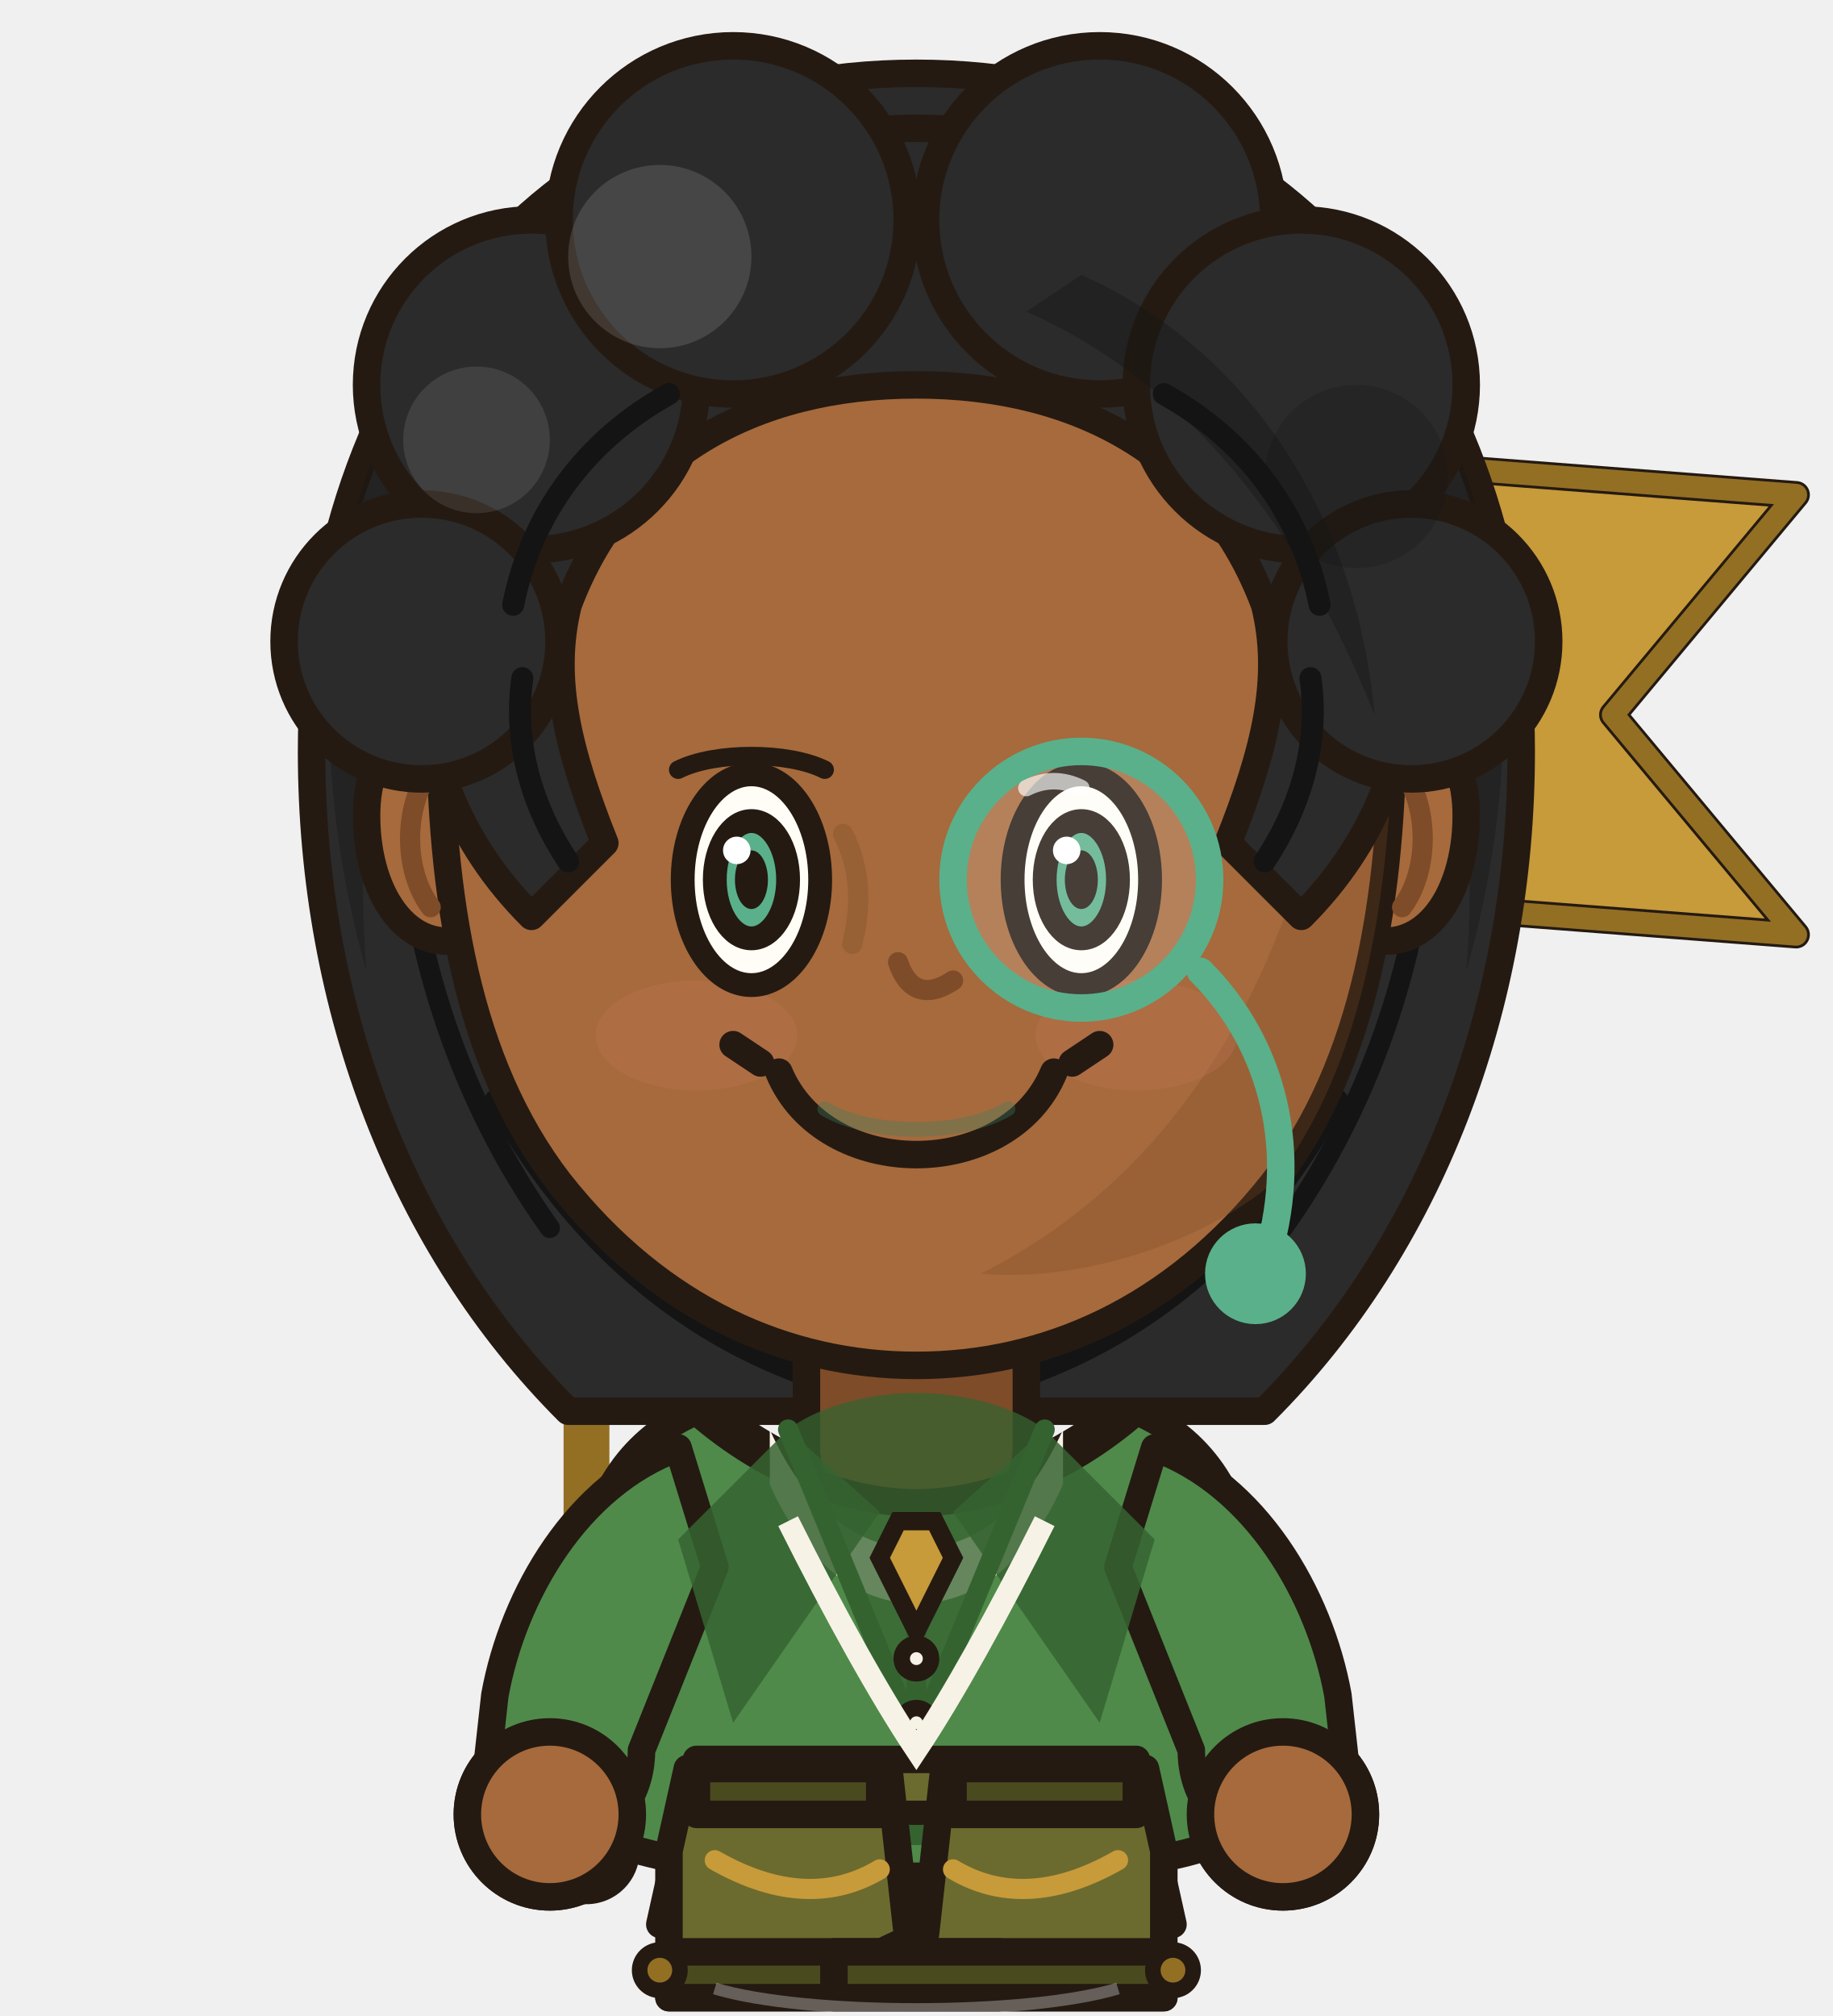
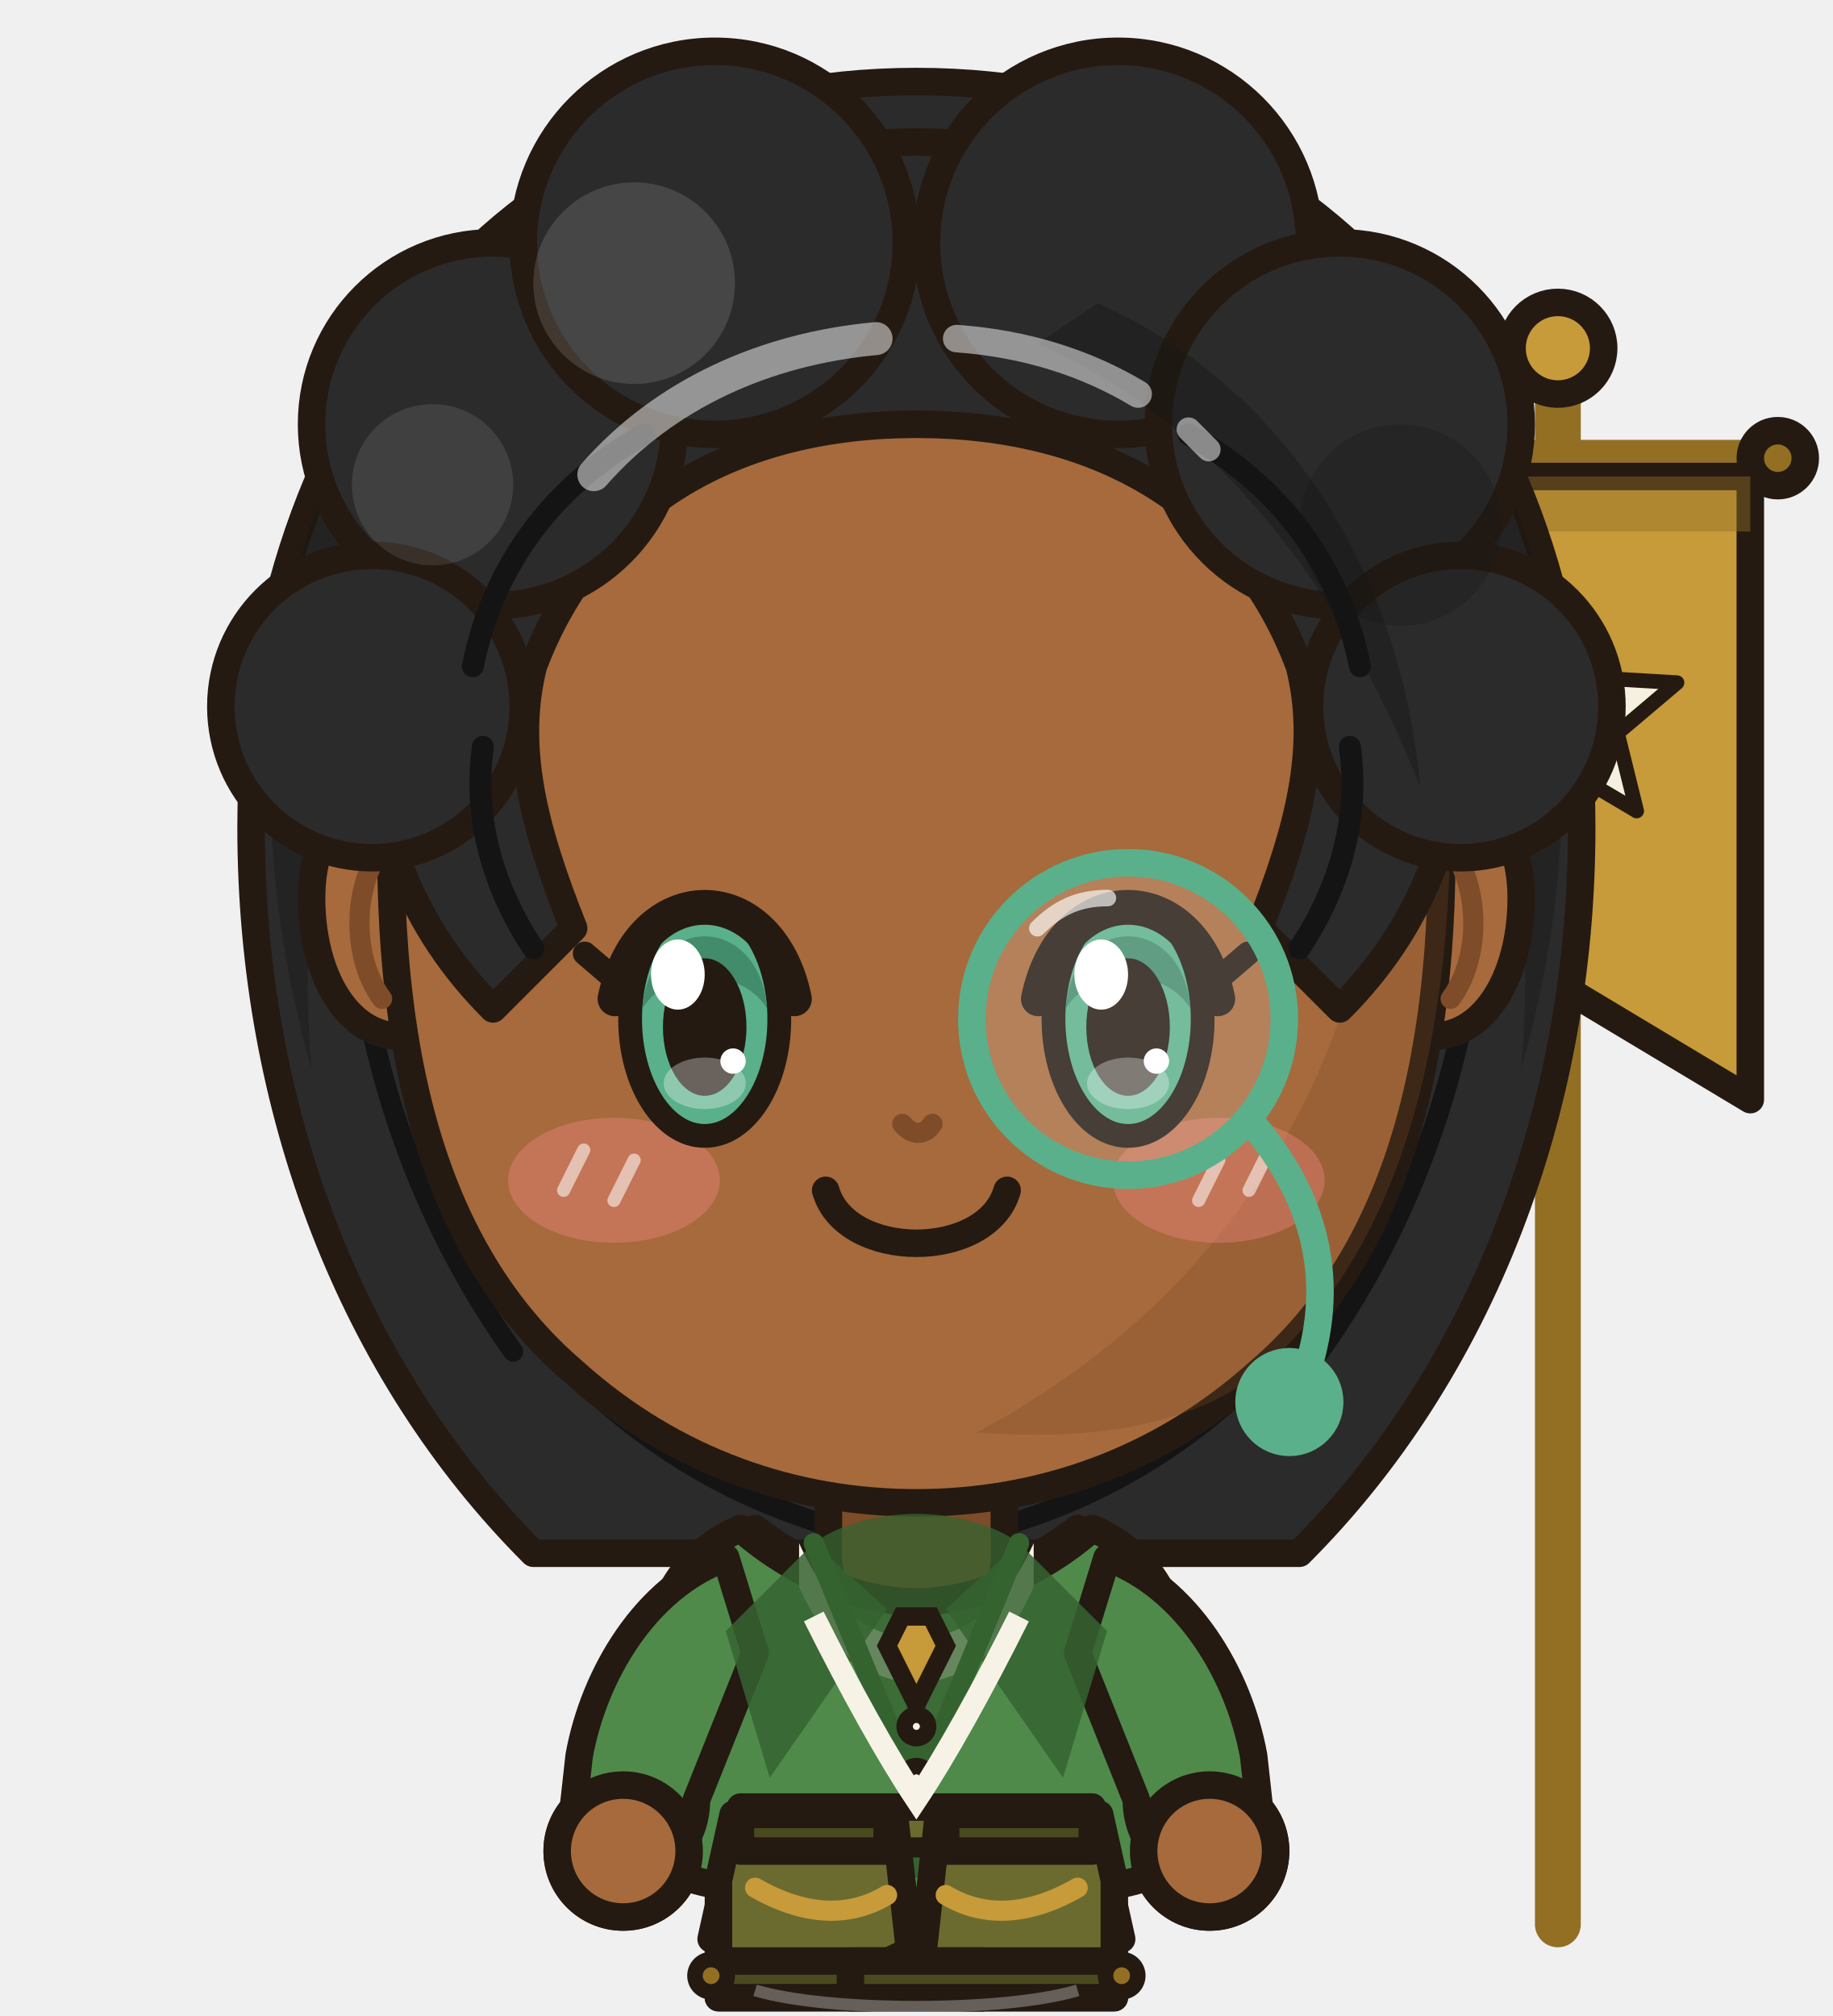
<svg xmlns="http://www.w3.org/2000/svg" width="200" height="220" viewBox="0 0 200 220">
  <g>
-     <g stroke="#241a12" stroke-width="3" stroke-linejoin="round" stroke-linecap="round">
-       <path d="M64 38 L64 202" fill="none" stroke="#936f24" stroke-width="5" />
-       <circle cx="64" cy="36" r="5" fill="#c79a3a" />
-       <path d="M66 44 L196 54 L176 78 L196 102 L66 92 Z" fill="#c79a3a" />
-       <path d="M66 44 L196 54 L176 78 L196 102 L66 92 Z" fill="none" stroke="#936f24" stroke-width="2.4" />
+     <g stroke="#241a12" stroke-linejoin="round" stroke-linecap="round" stroke-width="3">
+       <path d="M170 40 L170 210" fill="none" stroke="#936f24" stroke-width="5" />
+       <path d="M148 50 L194 50" fill="none" stroke="#936f24" stroke-width="4" />
+       <path d="M151 52 L191 52 L191 120 L171 108 L151 120 Z" fill="#c79a3a" />
+       <circle cx="170" cy="38" r="5" fill="#c79a3a" />
+       <circle cx="148" cy="50" r="3" fill="#936f24" />
+       <circle cx="194" cy="50" r="3" fill="#936f24" />
    </g>
-     <g fill="none" stroke="#f5f0df" stroke-width="2.4" stroke-linecap="round">
-       <path d="M110 58 L114 84 L122 60" />
-       <path d="M142 62 L146 86 L154 64" />
-     </g>
-     <g fill="#936f24" stroke="#241a12" stroke-width="1.6">
-       <circle cx="64" cy="202" r="5" />
+     <path d="M171 66 L174.5 74 L183 74.5 L176.5 80 L178.6 88.5 L171 84 L163.4 88.5 L165.5 80 L159 74.5 L167.5 74 Z" fill="#f5f0df" stroke="#241a12" stroke-width="1.6" stroke-linejoin="round" />
+     <path d="M155 56 L155 112" stroke="#ffffff" stroke-width="2" stroke-linecap="round" opacity="0.3" />
+     <path d="M151 52 L191 52 L191 58 L151 58 Z" fill="#936f24" opacity="0.45" />
+   </g>
+   <g>
+     <g transform="translate(100 164) scale(1.1) translate(-100 -149)">
+       <g stroke="#241a12" stroke-width="2.73" stroke-linejoin="round" stroke-linecap="round">
+         <path d="M100 8 C60 8 34 40 34 82 C34 110 44 136 62 154 L138 154 C156 136 166 110 166 82 C166 40 140 8 100 8 Z" fill="#2b2b2b" />
+       </g>
+       <g stroke="none">
+         <path d="M58 40 C44 58 38 82 40 106 C32 78 36 50 50 34 Z" fill="#141414" opacity="0.32" />
+         <path d="M142 40 C156 58 162 82 160 106 C168 78 164 50 150 34 Z" fill="#141414" opacity="0.32" />
+       </g>
+       <g fill="none" stroke="#141414" stroke-width="2.00" stroke-linecap="round">
+         <path d="M54 120 C64 138 78 148 94 152" />
+         <path d="M146 120 C136 138 122 148 106 152" />
+         <path d="M44 84 C44 102 50 120 60 134" />
+         <path d="M156 84 C156 102 150 120 140 134" />
+       </g>
    </g>
  </g>
  <g>
-     <g stroke="#241a12" stroke-width="3" stroke-linejoin="round" stroke-linecap="round">
-       <path d="M100 8 C60 8 34 40 34 82 C34 110 44 136 62 154 L138 154 C156 136 166 110 166 82 C166 40 140 8 100 8 Z" fill="#2b2b2b" />
+     <g transform="translate(100 218) scale(0.8) translate(-100 -218)">
+       <g stroke="#241a12" stroke-width="3.75" stroke-linejoin="round" stroke-linecap="round">
+         <path d="M80 190 L80 207 C80 214 84 217 89 217 L95 217 C98 217 99 215 99 212 L99 190 Z" fill="#a66a3c" />
+         <path d="M120 190 L120 207 C120 214 116 217 111 217 L105 217 C102 217 101 215 101 212 L101 190 Z" fill="#a66a3c" />
+         <path d="M74 158 C63 162 56 174 54 188 C53 194 56 198 62 199 C67 199 70 196 71 191 L78 170 Z" fill="#a66a3c" />
+         <path d="M126 158 C137 162 144 174 146 188 C147 194 144 198 138 199 C133 199 130 196 129 191 L122 170 Z" fill="#a66a3c" />
+         <path d="M78 154 C71 156 67 162 66 169 L69 201 C80 206 120 206 131 201 L134 169 C133 162 129 156 122 154 C114 160 106 163 100 163 C94 163 86 160 78 154 Z" fill="#4f8a4a" />
+         <path d="M88 133 L88 158 C88 164 94 168 100 168 C106 168 112 164 112 158 L112 133 Z" fill="#7e4c28" />
+         <circle cx="60" cy="198" r="9" fill="#a66a3c" />
+         <circle cx="140" cy="198" r="9" fill="#a66a3c" />
+       </g>
+       <g stroke="none">
+         <path d="M83 196 C88 200 94 201 98 199 L98 205 C92 207 86 206 82 203 Z" fill="#7e4c28" opacity="0.22" />
+         <path d="M117 196 C112 200 106 201 102 199 L102 205 C108 207 114 206 118 203 Z" fill="#7e4c28" opacity="0.22" />
+         <path d="M78 158 C86 164 94 167 100 167 C106 167 114 164 122 158 L122 163 C114 169 106 172 100 172 C94 172 86 169 78 163 Z" fill="#356330" opacity="0.55" />
+         <path d="M69 193 C80 198 120 198 131 193 L131 201 C120 206 80 206 69 201 Z" fill="#356330" opacity="0.25" />
+         <path d="M74 176 C77 182 78 189 77 196 L72 195 C73 187 72 181 70 176 Z" fill="#356330" opacity="0.35" />
+         <path d="M126 176 C123 182 122 189 123 196 L128 195 C127 187 128 181 130 176 Z" fill="#356330" opacity="0.35" />
+       </g>
    </g>
-     <g stroke="none">
-       <path d="M58 40 C44 58 38 82 40 106 C32 78 36 50 50 34 Z" fill="#141414" opacity="0.32" />
-       <path d="M142 40 C156 58 162 82 160 106 C168 78 164 50 150 34 Z" fill="#141414" opacity="0.32" />
-     </g>
-     <g fill="none" stroke="#141414" stroke-width="2.2" stroke-linecap="round">
-       <path d="M54 120 C64 138 78 148 94 152" />
-       <path d="M146 120 C136 138 122 148 106 152" />
-       <path d="M44 84 C44 102 50 120 60 134" />
-       <path d="M156 84 C156 102 150 120 140 134" />
+     <g transform="translate(100 164) scale(1.1) translate(-100 -149)">
+       <g stroke="#241a12" stroke-width="2.73" stroke-linejoin="round" stroke-linecap="round">
+         <path d="M52 80 C45 77 40 81 40 89 C40 98 45 105 52 102 Z" fill="#a66a3c" />
+         <path d="M148 80 C155 77 160 81 160 89 C160 98 155 105 148 102 Z" fill="#a66a3c" />
+         <path d="M100 32 C72 32 51 51 48 78 C47 104 52 124 66 136 C76 145 88 149 100 149 C112 149 124 145 134 136 C148 124 153 104 152 78 C149 51 128 32 100 32 Z" fill="#a66a3c" />
+       </g>
+       <g stroke="none">
+         <path d="M134 136 C148 124 153 104 153 80 C153 66 150 55 146 47 C151 66 147 90 140 106 C133 122 121 134 106 142 C118 143 128 141 134 136 Z" fill="#7e4c28" opacity="0.28" />
+         <path d="M58 74 C62 54 77 38 96 34 C81 38 66 51 60 66 C57 75 56 84 57 93 C54 86 55 79 58 74 Z" fill="#ffffff" opacity="0.18" />
+         <ellipse cx="70" cy="117" rx="10.5" ry="6.2" fill="#ff8a8a" opacity="0.34" />
+         <ellipse cx="130" cy="117" rx="10.5" ry="6.2" fill="#ff8a8a" opacity="0.34" />
+       </g>
+       <g fill="none" stroke="#7e4c28" stroke-width="2" stroke-linecap="round">
+         <path d="M47 84 C44 88 44 95 47 99" />
+         <path d="M153 84 C156 88 156 95 153 99" />
+         <path d="M98.6 111.4 C99.6 112.6 100.8 112.6 101.6 111.4" />
+       </g>
+       <g fill="none" stroke="#ffffff" stroke-width="1.3" stroke-linecap="round" opacity="0.55">
+         <path d="M65 118 L67 114" />
+         <path d="M70 119 L72 115" />
+         <path d="M128 119 L130 115" />
+         <path d="M133 118 L135 114" />
+       </g>
    </g>
  </g>
  <g>
-     <g stroke="#241a12" stroke-width="3" stroke-linejoin="round" stroke-linecap="round">
-       <path d="M80 190 L80 207 C80 214 84 217 89 217 L95 217 C98 217 99 215 99 212 L99 190 Z" fill="#a66a3c" />
-       <path d="M120 190 L120 207 C120 214 116 217 111 217 L105 217 C102 217 101 215 101 212 L101 190 Z" fill="#a66a3c" />
-       <path d="M74 158 C63 162 56 174 54 188 C53 194 56 198 62 199 C67 199 70 196 71 191 L78 170 Z" fill="#a66a3c" />
-       <path d="M126 158 C137 162 144 174 146 188 C147 194 144 198 138 199 C133 199 130 196 129 191 L122 170 Z" fill="#a66a3c" />
-       <path d="M78 154 C71 156 67 162 66 169 L69 201 C80 206 120 206 131 201 L134 169 C133 162 129 156 122 154 C114 160 106 163 100 163 C94 163 86 160 78 154 Z" fill="#4f8a4a" />
-       <path d="M88 133 L88 158 C88 164 94 168 100 168 C106 168 112 164 112 158 L112 133 Z" fill="#7e4c28" />
-       <path d="M52 80 C45 77 40 81 40 89 C40 98 45 105 52 102 Z" fill="#a66a3c" />
-       <path d="M148 80 C155 77 160 81 160 89 C160 98 155 105 148 102 Z" fill="#a66a3c" />
-       <path d="M100 32 C72 32 51 51 48 78 C48 98 51 116 61 129 C72 143 86 149 100 149 C114 149 128 143 139 129 C149 116 152 98 152 78 C149 51 128 32 100 32 Z" fill="#a66a3c" />
-       <circle cx="60" cy="198" r="9" fill="#a66a3c" />
-       <circle cx="140" cy="198" r="9" fill="#a66a3c" />
-     </g>
-     <g stroke="none">
-       <path d="M139 129 C149 116 152 97 152 76 C152 65 150 55 146 47 C150 63 146 86 139 103 C132 120 121 132 107 139 C119 140 132 135 139 129 Z" fill="#7e4c28" opacity="0.28" />
-       <path d="M58 74 C62 54 77 38 96 34 C81 38 66 51 60 66 C57 75 56 84 57 93 C54 86 55 79 58 74 Z" fill="#ffffff" opacity="0.18" />
-       <ellipse cx="76" cy="113" rx="11" ry="6" fill="#df7f6e" opacity="0.16" />
-       <ellipse cx="124" cy="113" rx="11" ry="6" fill="#df7f6e" opacity="0.16" />
-       <path d="M83 196 C88 200 94 201 98 199 L98 205 C92 207 86 206 82 203 Z" fill="#7e4c28" opacity="0.22" />
-       <path d="M117 196 C112 200 106 201 102 199 L102 205 C108 207 114 206 118 203 Z" fill="#7e4c28" opacity="0.22" />
-       <path d="M78 158 C86 164 94 167 100 167 C106 167 114 164 122 158 L122 163 C114 169 106 172 100 172 C94 172 86 169 78 163 Z" fill="#356330" opacity="0.55" />
-       <path d="M69 193 C80 198 120 198 131 193 L131 201 C120 206 80 206 69 201 Z" fill="#356330" opacity="0.25" />
-       <path d="M74 176 C77 182 78 189 77 196 L72 195 C73 187 72 181 70 176 Z" fill="#356330" opacity="0.35" />
-       <path d="M126 176 C123 182 122 189 123 196 L128 195 C127 187 128 181 130 176 Z" fill="#356330" opacity="0.35" />
-     </g>
-     <g fill="none" stroke="#7e4c28" stroke-width="2.2" stroke-linecap="round">
-       <path d="M47 84 C44 88 44 95 47 99" />
-       <path d="M153 84 C156 88 156 95 153 99" />
-       <path d="M98 105 C99 108 101 109 104 107" />
-       <path d="M92 91 C94 95 94 99 93 103" opacity="0.35" />
+     <g transform="translate(100 218) scale(0.8) translate(-100 -218)">
+       <g stroke="#241a12" stroke-width="3.75" stroke-linejoin="round" stroke-linecap="round">
+         <path d="M76 154 C69 157 65 163 64 171 L67 201 C78 206 122 206 133 201 L136 171 C135 163 131 157 124 154 C116 161 107 164 100 164 C93 164 84 161 76 154 Z" fill="#4f8a4a" />
+         <path d="M74 158 C63 162 56 174 54 185 L53 194 C53 199 57 202 62 201 C67 200 70 196 70 191 L78 171 Z" fill="#4f8a4a" />
+         <path d="M126 158 C137 162 144 174 146 185 L147 194 C147 199 143 202 138 201 C133 200 130 196 130 191 L122 171 Z" fill="#4f8a4a" />
+         <path d="M76 192 L124 192 L128 210 L104 210 L104 198 L96 198 L96 210 L72 210 Z" fill="#6b6b2f" />
+       </g>
+       <g stroke="#241a12" stroke-width="3.75" stroke-linejoin="round" stroke-linecap="round">
+         <circle cx="60" cy="198" r="9" fill="#a66a3c" />
+         <circle cx="140" cy="198" r="9" fill="#a66a3c" />
+       </g>
+       <g stroke="none">
+         <path d="M84 156 C88 165 94 169 100 169 C106 169 112 165 116 156 L116 162 C112 171 106 175 100 175 C94 175 88 171 84 162 Z" fill="#f7f2e6" />
+         <path d="M86 156 L100 190 L114 156 C110 153 104 152 100 152 C96 152 90 153 86 156 Z" fill="#356330" opacity="0.75" />
+         <path d="M86 156 L74 168 L80 188 L96 165 Z" fill="#356330" opacity="0.85" />
+         <path d="M114 156 L126 168 L120 188 L104 165 Z" fill="#356330" opacity="0.85" />
+       </g>
+       <g fill="none" stroke="#356330" stroke-width="2.75" stroke-linecap="round">
+         <path d="M86 156 L100 190 L114 156" />
+         <path d="M100 169 L100 190" />
+         <path d="M92 198 C96 201 104 201 108 198" />
+       </g>
+       <path d="M96 170 L100 178 L104 170 L102 166 L98 166 Z" fill="#c79a3a" stroke="#241a12" stroke-width="2.50" />
+       <g fill="#f7f2e6" stroke="#241a12" stroke-width="2.25">
+         <circle cx="100" cy="181" r="1.6" />
+         <circle cx="100" cy="188" r="1.6" />
+       </g>
+       <path d="M86 166 C91 176 96 185 100 191 C104 185 109 176 114 166" fill="none" stroke="#f7f2e6" stroke-width="3.00" />
    </g>
  </g>
  <g>
-     <g stroke="#241a12" stroke-width="3" stroke-linejoin="round" stroke-linecap="round">
-       <path d="M76 154 C69 157 65 163 64 171 L67 201 C78 206 122 206 133 201 L136 171 C135 163 131 157 124 154 C116 161 107 164 100 164 C93 164 84 161 76 154 Z" fill="#4f8a4a" />
-       <path d="M74 158 C63 162 56 174 54 185 L53 194 C53 199 57 202 62 201 C67 200 70 196 70 191 L78 171 Z" fill="#4f8a4a" />
-       <path d="M126 158 C137 162 144 174 146 185 L147 194 C147 199 143 202 138 201 C133 200 130 196 130 191 L122 171 Z" fill="#4f8a4a" />
-       <path d="M76 192 L124 192 L128 210 L104 210 L104 198 L96 198 L96 210 L72 210 Z" fill="#6b6b2f" />
-     </g>
-     <g stroke="#241a12" stroke-width="3" stroke-linejoin="round" stroke-linecap="round">
-       <circle cx="60" cy="198" r="9" fill="#a66a3c" />
-       <circle cx="140" cy="198" r="9" fill="#a66a3c" />
-     </g>
-     <g stroke="none">
-       <path d="M84 156 C88 165 94 169 100 169 C106 169 112 165 116 156 L116 162 C112 171 106 175 100 175 C94 175 88 171 84 162 Z" fill="#f7f2e6" />
-       <path d="M86 156 L100 190 L114 156 C110 153 104 152 100 152 C96 152 90 153 86 156 Z" fill="#356330" opacity="0.75" />
-       <path d="M86 156 L74 168 L80 188 L96 165 Z" fill="#356330" opacity="0.85" />
-       <path d="M114 156 L126 168 L120 188 L104 165 Z" fill="#356330" opacity="0.85" />
-     </g>
-     <g fill="none" stroke="#356330" stroke-width="2.2" stroke-linecap="round">
-       <path d="M86 156 L100 190 L114 156" />
-       <path d="M100 169 L100 190" />
-       <path d="M92 198 C96 201 104 201 108 198" />
-     </g>
-     <path d="M96 170 L100 178 L104 170 L102 166 L98 166 Z" fill="#c79a3a" stroke="#241a12" stroke-width="2" />
-     <g fill="#f7f2e6" stroke="#241a12" stroke-width="1.8">
-       <circle cx="100" cy="181" r="1.6" />
-       <circle cx="100" cy="188" r="1.6" />
-     </g>
-     <path d="M86 166 C91 176 96 185 100 191 C104 185 109 176 114 166" fill="none" stroke="#f7f2e6" stroke-width="2.4" />
-   </g>
-   <g>
-     <g transform="translate(0,3)">
-       <g stroke="#241a12" stroke-width="3" stroke-linejoin="round" stroke-linecap="round">
-         <path d="M75 190 L97 190 L99 208 C105 210 109 213 109 215 L73 215 L73 199 Z" fill="#6b6b2f" />
-         <path d="M125 190 L103 190 L101 208 C95 210 91 213 91 215 L127 215 L127 199 Z" fill="#6b6b2f" />
-         <path d="M73 210 L109 210 L109 215 L73 215 Z" fill="#4a4a1f" />
-         <path d="M127 210 L91 210 L91 215 L127 215 Z" fill="#4a4a1f" />
-         <path d="M76 190 L96 190 L96 195 L76 195 Z" fill="#4a4a1f" />
-         <path d="M124 190 L104 190 L104 195 L124 195 Z" fill="#4a4a1f" />
+     <g transform="translate(100 218) scale(0.8) translate(-100 -218)">
+       <g transform="translate(0,3)">
+         <g stroke="#241a12" stroke-width="3.75" stroke-linejoin="round" stroke-linecap="round">
+           <path d="M75 190 L97 190 L99 208 C105 210 109 213 109 215 L73 215 L73 199 Z" fill="#6b6b2f" />
+           <path d="M125 190 L103 190 L101 208 C95 210 91 213 91 215 L127 215 L127 199 Z" fill="#6b6b2f" />
+           <path d="M73 210 L109 210 L109 215 L73 215 Z" fill="#4a4a1f" />
+           <path d="M127 210 L91 210 L91 215 L127 215 Z" fill="#4a4a1f" />
+           <path d="M76 190 L96 190 L96 195 L76 195 Z" fill="#4a4a1f" />
+           <path d="M124 190 L104 190 L104 195 L124 195 Z" fill="#4a4a1f" />
+         </g>
+         <g fill="none" stroke="#c79a3a" stroke-width="2.75" stroke-linecap="round">
+           <path d="M78 200 C85 204 91 204 96 201" />
+           <path d="M122 200 C115 204 109 204 104 201" />
+         </g>
+         <g fill="#936f24" stroke="#241a12" stroke-width="2.12">
+           <circle cx="72" cy="212" r="2.2" />
+           <circle cx="128" cy="212" r="2.2" />
+         </g>
+         <path d="M78 214 C88 217 112 217 122 214" fill="none" stroke="#ffffff" stroke-width="1.62" opacity="0.3" />
      </g>
-       <g fill="none" stroke="#c79a3a" stroke-width="2.2" stroke-linecap="round">
-         <path d="M78 200 C85 204 91 204 96 201" />
-         <path d="M122 200 C115 204 109 204 104 201" />
-       </g>
-       <g fill="#936f24" stroke="#241a12" stroke-width="1.7">
-         <circle cx="72" cy="212" r="2.2" />
-         <circle cx="128" cy="212" r="2.2" />
-       </g>
-       <path d="M78 214 C88 217 112 217 122 214" fill="none" stroke="#ffffff" stroke-width="1.3" opacity="0.3" />
    </g>
  </g>
  <g>
-     <g stroke="#241a12" stroke-width="2.6" stroke-linejoin="round" stroke-linecap="round">
-       <ellipse cx="82" cy="96" rx="7.5" ry="11.5" fill="#fffdf6" />
-       <ellipse cx="118" cy="96" rx="7.5" ry="11.5" fill="#fffdf6" />
-       <ellipse cx="82" cy="96" rx="4" ry="6.4" fill="#5ab08a" />
-       <ellipse cx="118" cy="96" rx="4" ry="6.4" fill="#5ab08a" />
-       <ellipse cx="82" cy="96" rx="1.8" ry="3.2" fill="#241a12" stroke="none" />
-       <ellipse cx="118" cy="96" rx="1.8" ry="3.2" fill="#241a12" stroke="none" />
-       <circle cx="80.4" cy="92.8" r="1.5" fill="#ffffff" stroke="none" />
-       <circle cx="116.4" cy="92.8" r="1.5" fill="#ffffff" stroke="none" />
-       <path d="M74 84 C78 82 86 82 90 84" fill="none" stroke-width="2" />
-       <path d="M110 84 C114 82 122 82 126 84" fill="none" stroke-width="2" />
+     <g transform="translate(100 164) scale(1.1) translate(-100 -149)">
+       <ellipse cx="79" cy="101" rx="7.4" ry="11.6" fill="#5ab08a" stroke="#241a12" stroke-width="2.36" />
+       <path d="M72.8 100 C73.6 90.4 84.4 90.4 85.2 100 C82.7 95.78 75.3 95.78 72.8 100 Z" fill="#3a7f60" opacity="0.75" />
+       <ellipse cx="79.0" cy="101.8" rx="4.144" ry="6.821" fill="#241a12" />
+       <ellipse cx="79" cy="107.38" rx="4.07" ry="2.552" fill="#ffffff" opacity="0.32" />
+       <ellipse cx="76.336" cy="96.592" rx="2.664" ry="3.48" fill="#ffffff" />
+       <circle cx="81.812" cy="105.176" r="1.258" fill="#ffffff" />
+       <path d="M70.1 99 C72.6 86.9 85.4 86.9 87.9 99" fill="none" stroke="#241a12" stroke-width="3.45" stroke-linecap="round" />
+       <path d="M70.6 97.5 L67.1 94.5" fill="none" stroke="#241a12" stroke-width="2.36" stroke-linecap="round" />
+       <ellipse cx="121" cy="101" rx="7.4" ry="11.6" fill="#5ab08a" stroke="#241a12" stroke-width="2.36" />
+       <path d="M114.8 100 C115.6 90.4 126.4 90.4 127.2 100 C124.7 95.78 117.3 95.78 114.8 100 Z" fill="#3a7f60" opacity="0.75" />
+       <ellipse cx="121.0" cy="101.8" rx="4.144" ry="6.821" fill="#241a12" />
+       <ellipse cx="121" cy="107.38" rx="4.07" ry="2.552" fill="#ffffff" opacity="0.32" />
+       <ellipse cx="118.336" cy="96.592" rx="2.664" ry="3.48" fill="#ffffff" />
+       <circle cx="123.812" cy="105.176" r="1.258" fill="#ffffff" />
+       <path d="M112.1 99 C114.6 86.9 127.4 86.9 129.9 99" fill="none" stroke="#241a12" stroke-width="3.45" stroke-linecap="round" />
+       <path d="M129.4 97.5 L132.9 94.5" fill="none" stroke="#241a12" stroke-width="2.36" stroke-linecap="round" />
    </g>
  </g>
  <g>
-     <g fill="none" stroke="#241a12" stroke-width="3" stroke-linecap="round">
-       <path d="M85 117 C90 129 110 129 115 117" />
-       <path d="M90 121 C95 124 105 124 110 121" stroke="#3a7f60" stroke-width="1.6" opacity="0.35" />
-       <path d="M83 116 L80 114" />
-       <path d="M117 116 L120 114" />
+     <g transform="translate(100 164) scale(1.1) translate(-100 -149)">
+       <g fill="none" stroke="#241a12" stroke-width="2.73" stroke-linecap="round" stroke-linejoin="round">
+         <path d="M91 118 C93 125 107 125 109 118" />
+       </g>
    </g>
  </g>
  <g>
-     <g stroke="#241a12" stroke-width="3" stroke-linejoin="round" stroke-linecap="round">
-       <path d="M100 14 C82 14 68 22 58 34 C50 44 46 56 46 70 C46 82 50 92 58 100 L66 92 C62 82 60 74 62 66 C68 50 82 42 100 42 C118 42 132 50 138 66 C140 74 138 82 134 92 L142 100 C150 92 154 82 154 70 C154 56 150 44 142 34 C132 22 118 14 100 14 Z" fill="#2b2b2b" />
-       <circle cx="58" cy="42" r="18" fill="#2b2b2b" />
-       <circle cx="80" cy="24" r="19" fill="#2b2b2b" />
-       <circle cx="120" cy="24" r="19" fill="#2b2b2b" />
-       <circle cx="142" cy="42" r="18" fill="#2b2b2b" />
-       <circle cx="46" cy="70" r="15" fill="#2b2b2b" />
-       <circle cx="154" cy="70" r="15" fill="#2b2b2b" />
-     </g>
-     <g stroke="none">
-       <circle cx="72" cy="28" r="10" fill="#ffffff" opacity="0.13" />
-       <circle cx="52" cy="48" r="8" fill="#ffffff" opacity="0.1" />
-       <path d="M118 30 C136 38 148 56 150 78 C142 58 130 42 112 34 Z" fill="#141414" opacity="0.4" />
-       <circle cx="148" cy="52" r="10" fill="#141414" opacity="0.25" />
-     </g>
-     <g fill="none" stroke="#141414" stroke-width="2.4" stroke-linecap="round">
-       <path d="M56 66 C58 56 64 48 73 43" />
-       <path d="M144 66 C142 56 136 48 127 43" />
-       <path d="M62 94 C58 88 56 81 57 74" />
-       <path d="M138 94 C142 88 144 81 143 74" />
+     <g transform="translate(100 164) scale(1.1) translate(-100 -149)">
+       <g stroke="#241a12" stroke-width="2.73" stroke-linejoin="round" stroke-linecap="round">
+         <path d="M100 14 C82 14 68 22 58 34 C50 44 46 56 46 70 C46 82 50 92 58 100 L66 92 C62 82 60 74 62 66 C68 50 82 42 100 42 C118 42 132 50 138 66 C140 74 138 82 134 92 L142 100 C150 92 154 82 154 70 C154 56 150 44 142 34 C132 22 118 14 100 14 Z" fill="#2b2b2b" />
+         <circle cx="58" cy="42" r="18" fill="#2b2b2b" />
+         <circle cx="80" cy="24" r="19" fill="#2b2b2b" />
+         <circle cx="120" cy="24" r="19" fill="#2b2b2b" />
+         <circle cx="142" cy="42" r="18" fill="#2b2b2b" />
+         <circle cx="46" cy="70" r="15" fill="#2b2b2b" />
+         <circle cx="154" cy="70" r="15" fill="#2b2b2b" />
+       </g>
+       <g stroke="none">
+         <circle cx="72" cy="28" r="10" fill="#ffffff" opacity="0.13" />
+         <circle cx="52" cy="48" r="8" fill="#ffffff" opacity="0.1" />
+         <path d="M118 30 C136 38 148 56 150 78 C142 58 130 42 112 34 Z" fill="#141414" opacity="0.4" />
+         <circle cx="148" cy="52" r="10" fill="#141414" opacity="0.25" />
+       </g>
+       <g fill="none" stroke="#141414" stroke-width="2.18" stroke-linecap="round">
+         <path d="M56 66 C58 56 64 48 73 43" />
+         <path d="M144 66 C142 56 136 48 127 43" />
+         <path d="M62 94 C58 88 56 81 57 74" />
+         <path d="M138 94 C142 88 144 81 143 74" />
+       </g>
+       <g fill="none" stroke="#ffffff" stroke-linecap="round" opacity="0.5">
+         <path d="M68 47 C75 39 85 34.5 96 33.5" stroke-width="3.27" />
+         <path d="M104 33.5 C111 34 117 36 122 39" stroke-width="2.73" />
+         <path d="M127 42.5 L129 44.5" stroke-width="2.36" />
+       </g>
    </g>
  </g>
  <g>
-     <g fill="none" stroke="#5ab08a" stroke-width="3" stroke-linecap="round">
-       <circle cx="118" cy="96" r="14" fill="#ffffff" fill-opacity="0.16" />
-       <path d="M131 106 C139 114 142 126 138 138" />
-       <circle cx="137" cy="139" r="4" fill="#5ab08a" />
-       <path d="M112 86 C114 85 116 85 118 86" stroke="#ffffff" stroke-width="1.8" opacity="0.65" />
+     <g transform="translate(100 164) scale(1.1) translate(-100 -149)">
+       <g fill="none" stroke="#5ab08a" stroke-width="2.73" stroke-linecap="round">
+         <circle cx="121" cy="101" r="15.5" fill="#ffffff" fill-opacity="0.16" />
+         <path d="M133 111 C140 119 142 128 138 138" />
+         <circle cx="137" cy="139" r="4" fill="#5ab08a" />
+         <path d="M112 92 C114 90 116 89 119 89" stroke="#ffffff" stroke-width="1.64" opacity="0.65" />
+       </g>
    </g>
  </g>
</svg>
